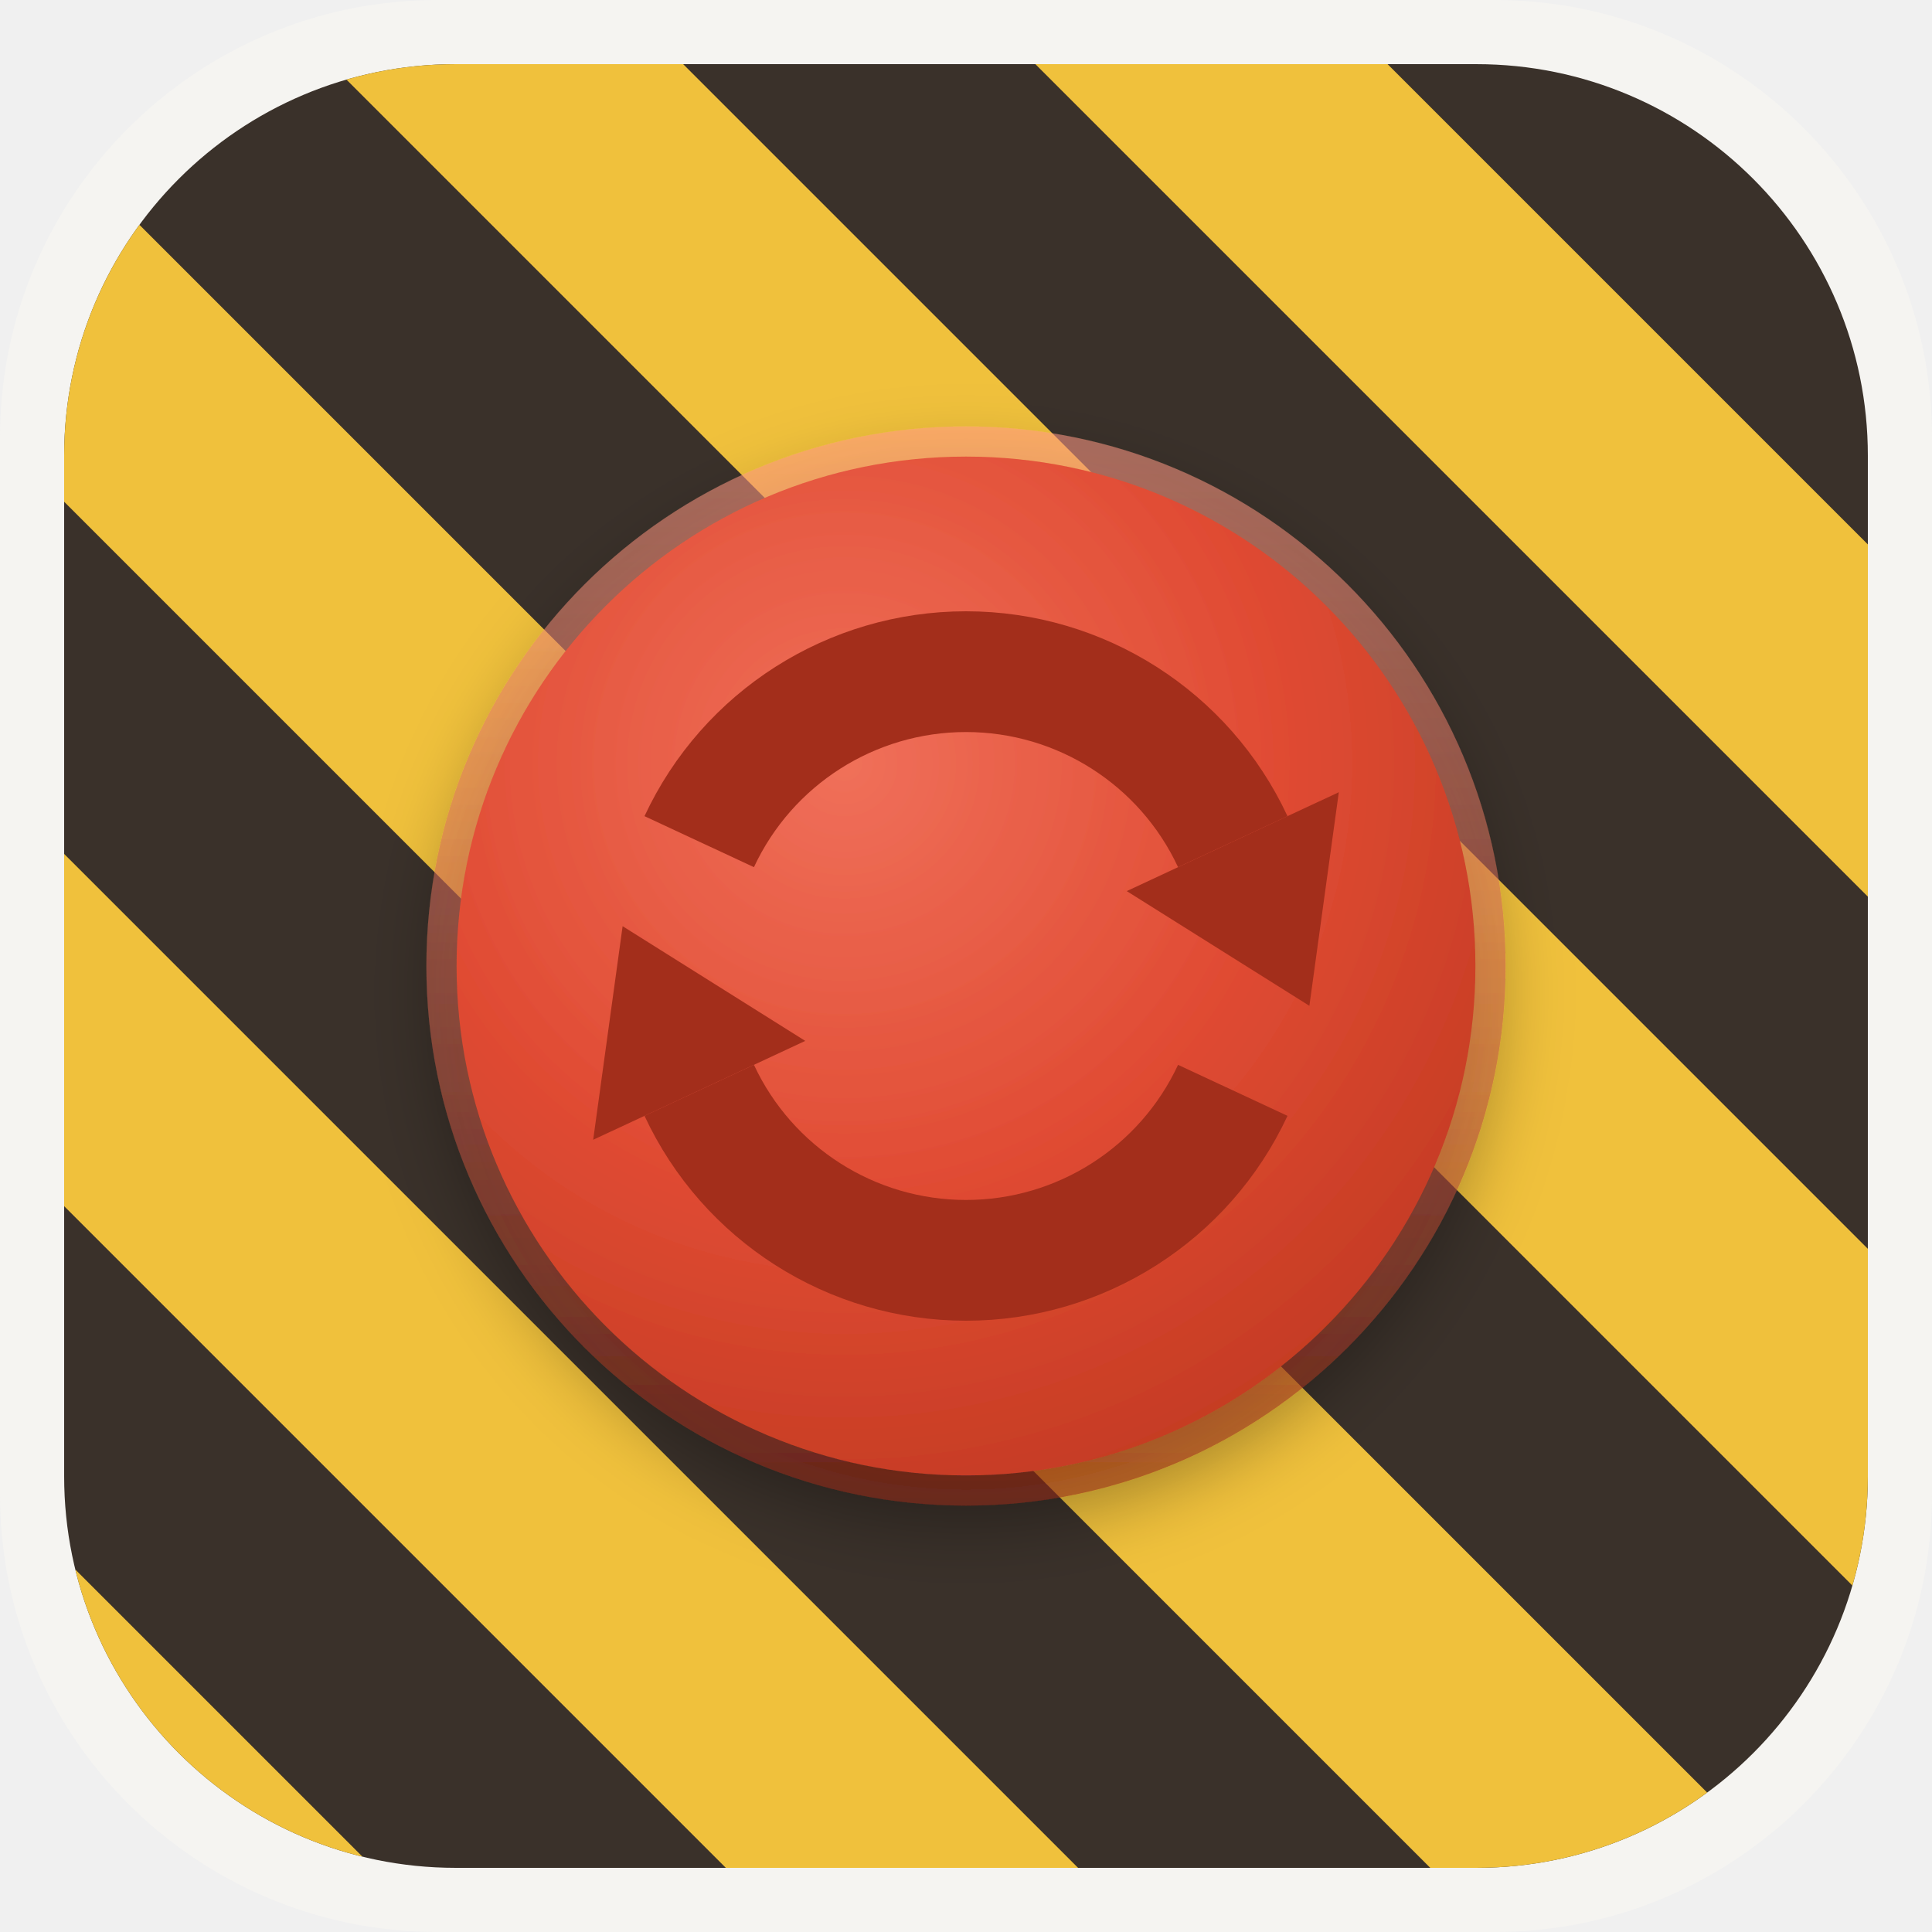
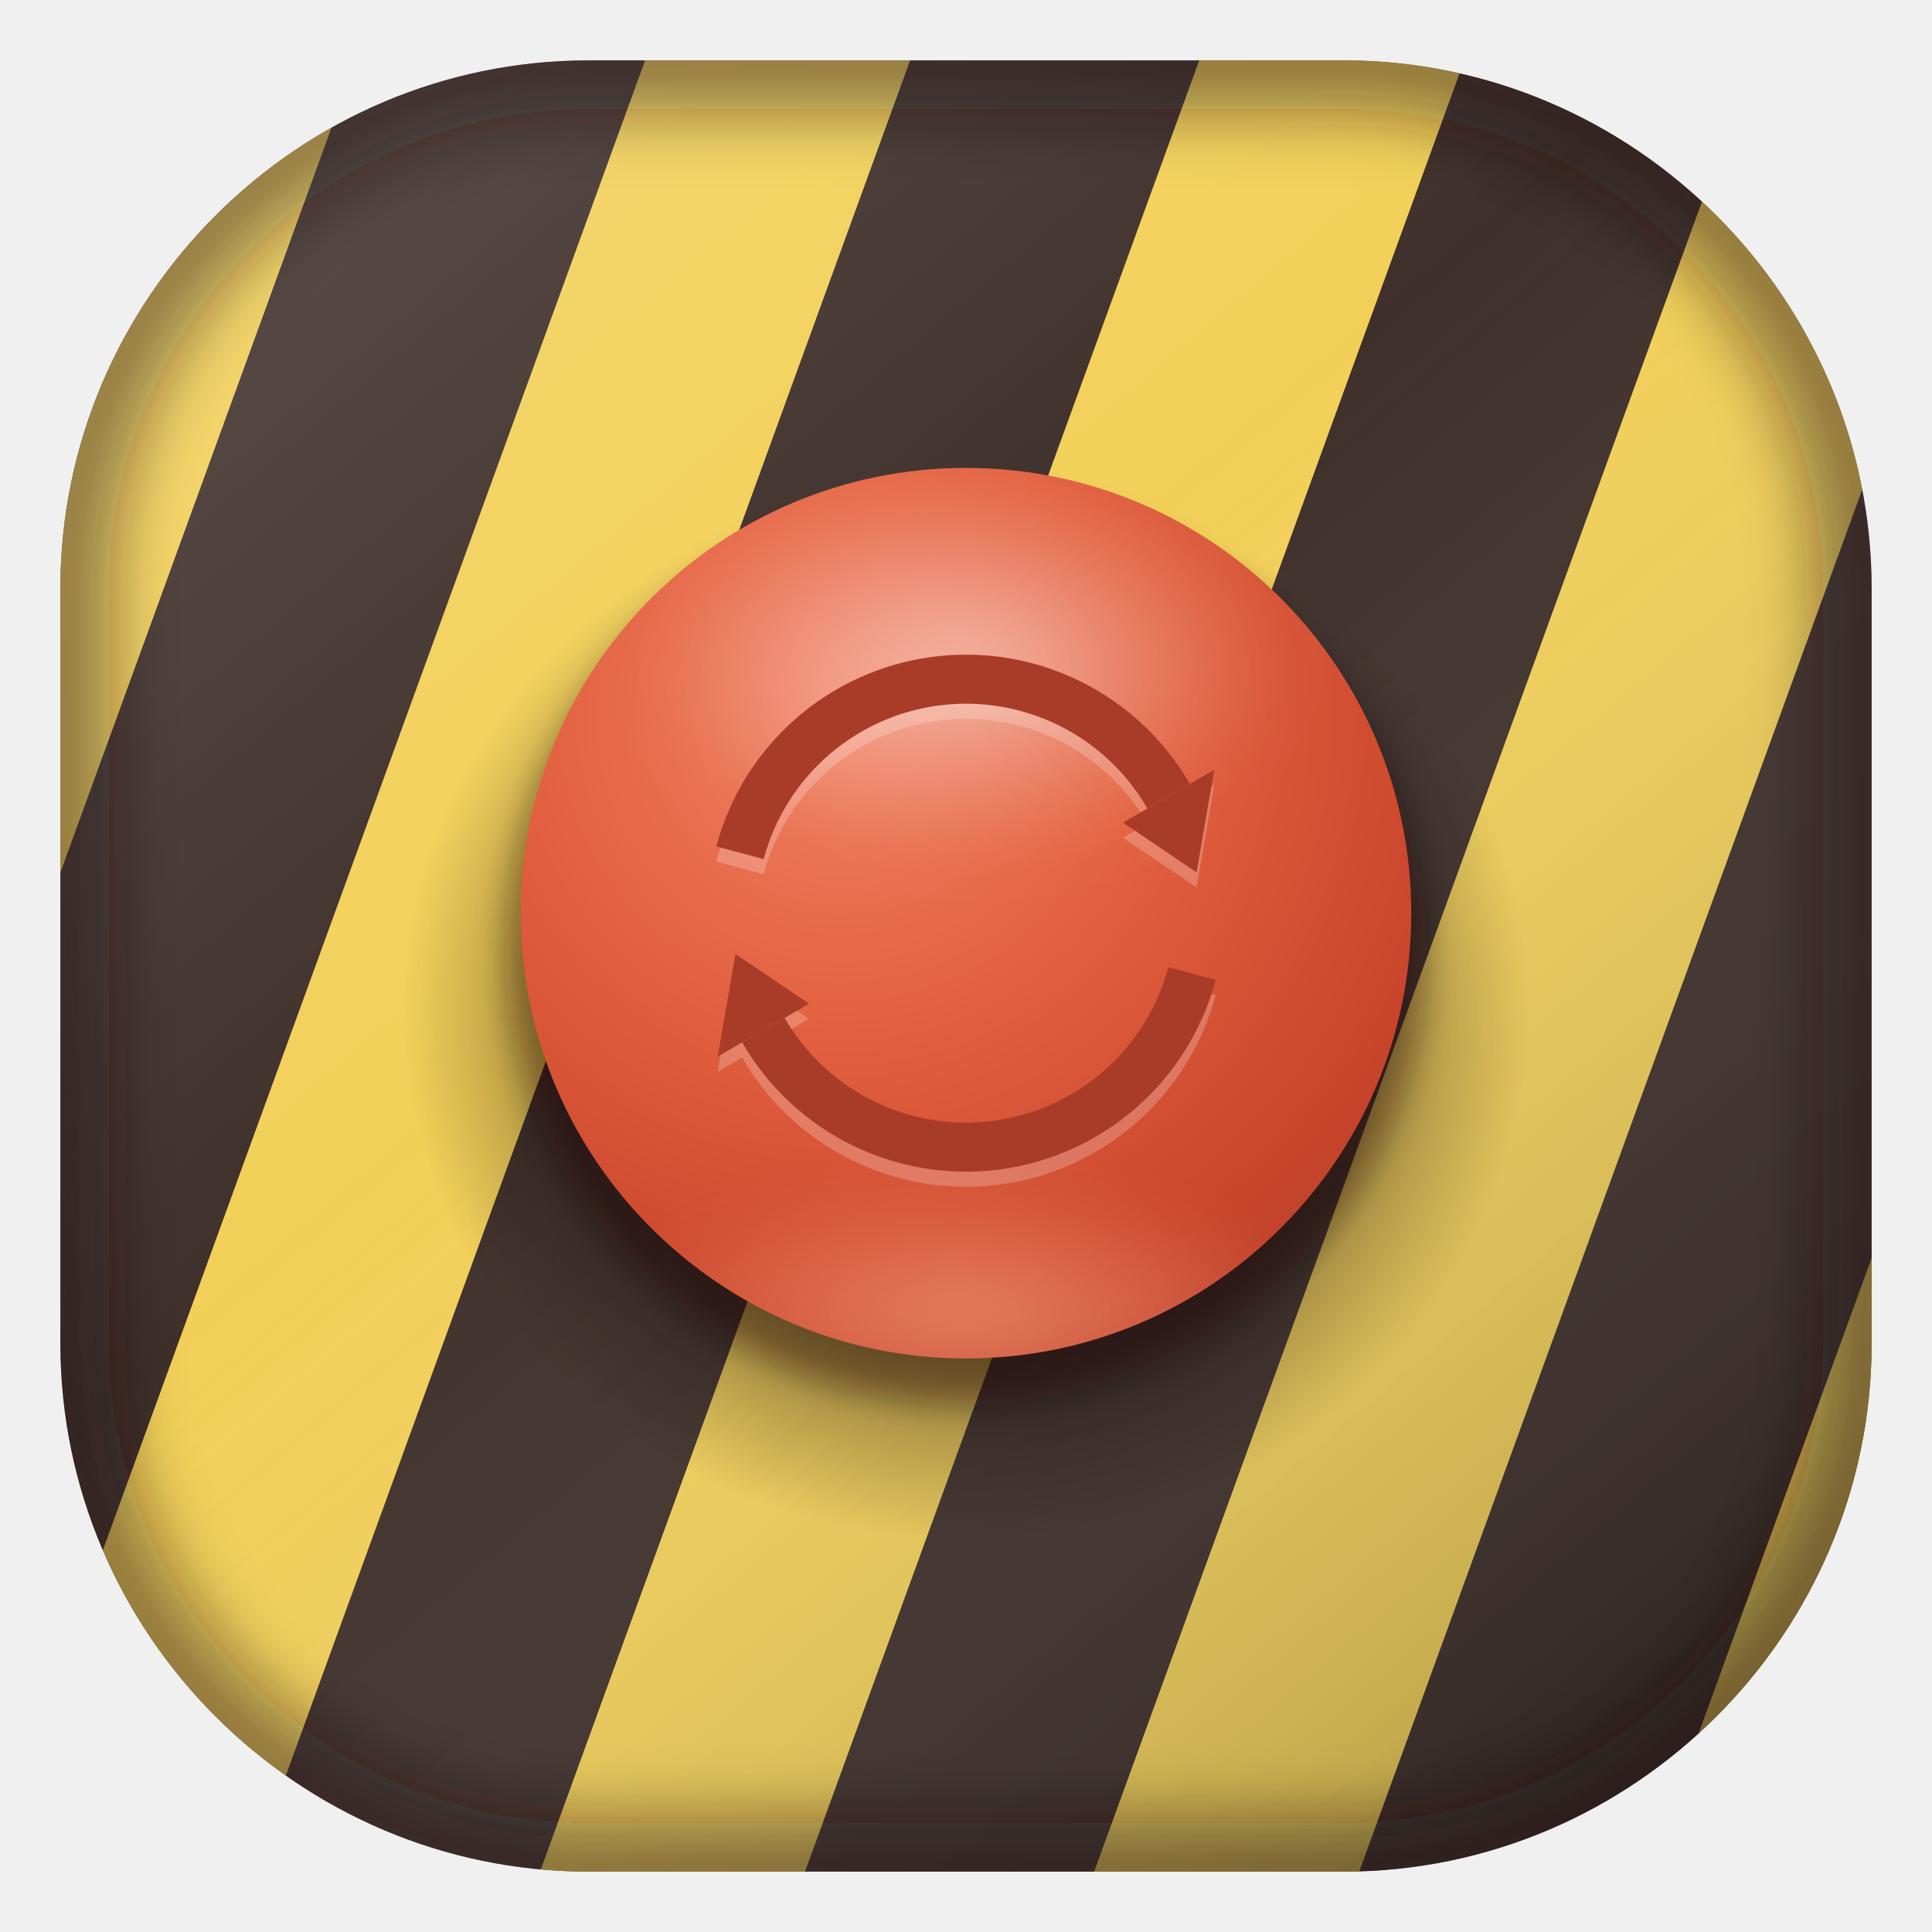
- <svg xmlns="http://www.w3.org/2000/svg" viewBox="0 0 1024 1024" width="1024" height="1024">
+ <svg xmlns="http://www.w3.org/2000/svg" width="512" height="512" viewBox="0 0 512 512">
  <defs>
-     <clipPath id="inner">
-       <rect x="34.0" y="34.0" width="956.0" height="956.0" rx="207.52" ry="207.52" />
+     <clipPath id="sq">
+       <path d="M156 16 H356 C433 16 496 79 496 156 V356 C496 433 433 496 356 496 H156 C79 496 16 433 16 356 V156 C16 79 79 16 156 16 Z" />
    </clipPath>
-     <radialGradient id="button" cx="38%" cy="30%" r="78%">
-       <stop offset="0%" stop-color="#F0705A" />
-       <stop offset="55%" stop-color="#E04B33" />
-       <stop offset="100%" stop-color="#C23A22" />
+     <linearGradient id="baseLight" x1="0" y1="0" x2="0.85" y2="1">
+       <stop offset="0" stop-color="#ffffff" stop-opacity="0.20" />
+       <stop offset="0.45" stop-color="#ffffff" stop-opacity="0.02" />
+       <stop offset="1" stop-color="#000000" stop-opacity="0.30" />
+     </linearGradient>
+     <radialGradient id="btnFace" cx="0.36" cy="0.28" r="0.85">
+       <stop offset="0" stop-color="#f08163" />
+       <stop offset="0.42" stop-color="#e2603f" />
+       <stop offset="0.82" stop-color="#c9452c" />
+       <stop offset="0.94" stop-color="#bd4029" />
+       <stop offset="1" stop-color="#a83722" />
    </radialGradient>
-     <linearGradient id="rim" x1="0" y1="0" x2="0" y2="1">
-       <stop offset="0%" stop-color="#FF9A85" stop-opacity="0.55" />
-       <stop offset="100%" stop-color="#8E2716" stop-opacity="0.55" />
+     <linearGradient id="btnRim" x1="0" y1="0" x2="0" y2="1">
+       <stop offset="0" stop-color="#ffffff" stop-opacity="0.55" />
+       <stop offset="0.35" stop-color="#ffffff" stop-opacity="0.05" />
+       <stop offset="0.78" stop-color="#ffffff" stop-opacity="0" />
+       <stop offset="1" stop-color="#ff9d7d" stop-opacity="0.45" />
    </linearGradient>
-     <filter id="drop" x="-30%" y="-30%" width="160%" height="160%">
-       <feDropShadow dx="0" dy="14" stdDeviation="18" flood-color="#000" flood-opacity="0.34" />
+     <radialGradient id="castShadow" cx="0.5" cy="0.5" r="0.5">
+       <stop offset="0.55" stop-color="#1c0f0b" stop-opacity="0.62" />
+       <stop offset="0.78" stop-color="#1c0f0b" stop-opacity="0.28" />
+       <stop offset="1" stop-color="#1c0f0b" stop-opacity="0" />
+     </radialGradient>
+     <radialGradient id="specular" cx="0.5" cy="0.5" r="0.5">
+       <stop offset="0" stop-color="#ffffff" stop-opacity="0.6" />
+       <stop offset="0.55" stop-color="#ffffff" stop-opacity="0.22" />
+       <stop offset="1" stop-color="#ffffff" stop-opacity="0" />
+     </radialGradient>
+     <radialGradient id="bounce" cx="0.5" cy="0.5" r="0.5">
+       <stop offset="0" stop-color="#ffb08e" stop-opacity="0.55" />
+       <stop offset="1" stop-color="#ffb08e" stop-opacity="0" />
+     </radialGradient>
+     <filter id="edgeBlur" x="-20%" y="-20%" width="140%" height="140%">
+       <feGaussianBlur stdDeviation="9" />
+     </filter>
+     <clipPath id="btnClip">
+       <circle cx="256" cy="242" r="118" />
+     </clipPath>
+     <filter id="hlBlur" x="-40%" y="-60%" width="180%" height="220%">
+       <feGaussianBlur stdDeviation="8" />
+     </filter>
+     <filter id="rimBlur" x="-20%" y="-20%" width="140%" height="140%">
+       <feGaussianBlur stdDeviation="2.5" />
+     </filter>
+     <filter id="softBlur" x="-30%" y="-30%" width="160%" height="160%">
+       <feGaussianBlur stdDeviation="4" />
    </filter>
  </defs>
-   <rect x="0" y="0" width="1024" height="1024" rx="232.0" ry="232.0" fill="#F5F4F1" />
-   <g clip-path="url(#inner)">
-     <rect x="0" y="0" width="1024" height="1024" fill="#3A312A" />
-     <g transform="rotate(-45 512.0 512.0)">
-       <rect x="-1500.0" y="-1500" width="132.0" height="3000" fill="#F0C13C" />
-       <rect x="-1236.0" y="-1500" width="132.0" height="3000" fill="#F0C13C" />
-       <rect x="-972.0" y="-1500" width="132.0" height="3000" fill="#F0C13C" />
-       <rect x="-708.0" y="-1500" width="132.0" height="3000" fill="#F0C13C" />
-       <rect x="-444.0" y="-1500" width="132.0" height="3000" fill="#F0C13C" />
-       <rect x="-180.0" y="-1500" width="132.0" height="3000" fill="#F0C13C" />
-       <rect x="84.0" y="-1500" width="132.0" height="3000" fill="#F0C13C" />
-       <rect x="348.0" y="-1500" width="132.0" height="3000" fill="#F0C13C" />
-       <rect x="612.0" y="-1500" width="132.0" height="3000" fill="#F0C13C" />
-       <rect x="876.0" y="-1500" width="132.0" height="3000" fill="#F0C13C" />
-       <rect x="1140.0" y="-1500" width="132.0" height="3000" fill="#F0C13C" />
-       <rect x="1404.0" y="-1500" width="132.0" height="3000" fill="#F0C13C" />
+   <g clip-path="url(#sq)">
+     <rect x="0" y="0" width="512" height="512" fill="#3b2b26" />
+     <g transform="rotate(20 256 256)">
+       <rect x="-320" y="-320" width="66" height="1152" fill="#f2cf55" />
+       <rect x="-182" y="-320" width="66" height="1152" fill="#f2cf55" />
+       <rect x="-44" y="-320" width="66" height="1152" fill="#f2cf55" />
+       <rect x="94" y="-320" width="66" height="1152" fill="#f2cf55" />
+       <rect x="232" y="-320" width="66" height="1152" fill="#f2cf55" />
+       <rect x="370" y="-320" width="66" height="1152" fill="#f2cf55" />
+       <rect x="508" y="-320" width="66" height="1152" fill="#f2cf55" />
+       <rect x="646" y="-320" width="66" height="1152" fill="#f2cf55" />
+       <rect x="784" y="-320" width="66" height="1152" fill="#f2cf55" />
    </g>
+     <rect x="0" y="0" width="512" height="512" fill="url(#baseLight)" />
+     <ellipse cx="256" cy="268" rx="150" ry="140" fill="url(#castShadow)" />
+     <path d="M156 16 H356 C433 16 496 79 496 156 V356 C496 433 433 496 356 496 H156 C79 496 16 433 16 356 V156 C16 79 79 16 156 16 Z" fill="none" stroke="#1c0f0b" stroke-opacity="0.5" stroke-width="26" filter="url(#edgeBlur)" />
  </g>
-   <g filter="url(#drop)">
-     <circle cx="512.0" cy="512.0" r="286" fill="url(#rim)" />
-     <circle cx="512.0" cy="512.0" r="270" fill="url(#button)" />
+   <ellipse cx="256" cy="252" rx="122" ry="120" fill="#1c0f0b" fill-opacity="0.35" filter="url(#softBlur)" />
+   <circle cx="256" cy="242" r="118" fill="url(#btnFace)" />
+   <g clip-path="url(#btnClip)">
+     <ellipse cx="256" cy="176" rx="86" ry="52" fill="url(#specular)" filter="url(#hlBlur)" style="opacity: 0.8" />
+     <ellipse cx="256" cy="348" rx="96" ry="34" fill="url(#bounce)" filter="url(#hlBlur)" />
  </g>
-   <g fill="#A32E1B" stroke="#A32E1B" stroke-width="64.0" stroke-linecap="butt">
-     <path d="M 370.6 446.1 A 156.0 156.0 0 0 1 653.4 446.1" fill="none" />
-     <path d="M 653.4 577.9 A 156.0 156.0 0 0 1 370.6 577.9" fill="none" />
-     <path d="M 694.0 533.1 L 709.6 419.9 L 597.2 472.3 Z" stroke="none" />
-     <path d="M 330.0 490.9 L 314.4 604.1 L 426.8 551.7 Z" stroke="none" />
+   <g fill="none" stroke="#ffffff" stroke-opacity="0.22" stroke-width="13" transform="translate(0 4)">
+     <path d="M196.1 226.0 A62 62 0 0 1 309.7 211.0" />
+     <path d="M315.9 258.0 A62 62 0 0 1 202.3 273.0" />
+   </g>
+   <g fill="#ffffff" fill-opacity="0.22" transform="translate(0 4)">
+     <path d="M321.8 204.0 L297.6 218.0 L317.1 231.2 Z" />
+     <path d="M190.2 280.0 L214.4 266.0 L194.9 252.8 Z" />
+   </g>
+   <g fill="none" stroke="#a93c28" stroke-width="13">
+     <path d="M196.1 226.0 A62 62 0 0 1 309.7 211.0" />
+     <path d="M315.9 258.0 A62 62 0 0 1 202.3 273.0" />
+   </g>
+   <g fill="#a93c28">
+     <path d="M321.8 204.0 L297.6 218.0 L317.1 231.2 Z" />
+     <path d="M190.2 280.0 L214.4 266.0 L194.9 252.8 Z" />
  </g>
</svg>
